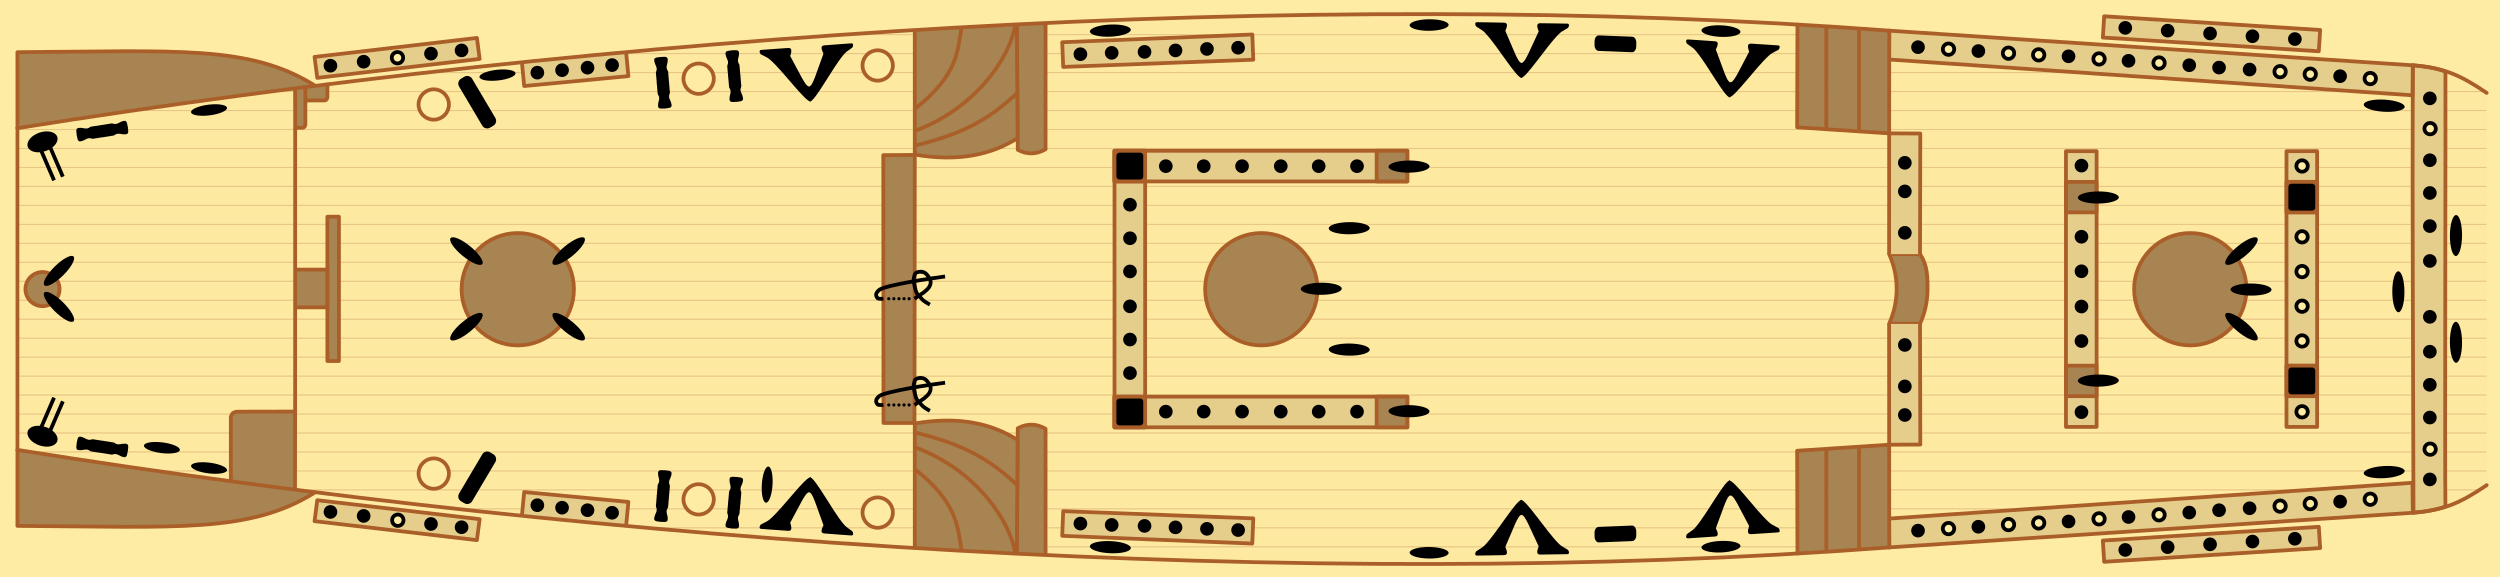
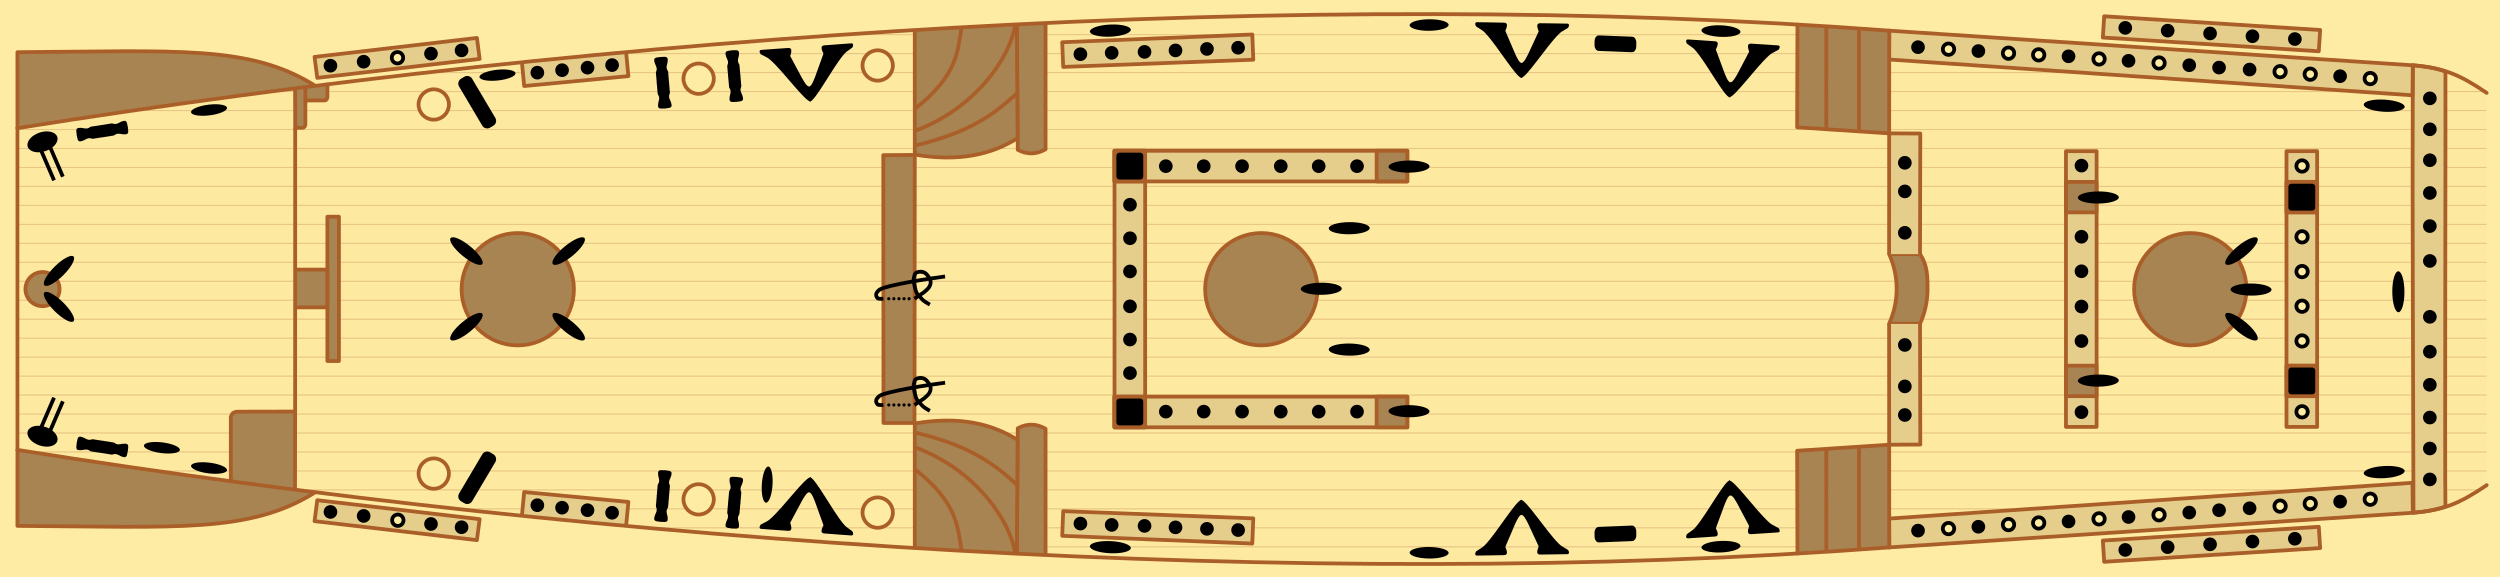
<svg xmlns="http://www.w3.org/2000/svg" xmlns:ns2="https://github.com/jolaf/rigging" xmlns:xlink="http://www.w3.org/1999/xlink" viewBox="1 -24 659 152" version="1.1" id="svg1" height="100%" width="100%">
  <style id="style1">
    /*  */
    #background, #pinhole, #pipe {
      fill: #ffeca4;
    }

    #drawing, #wood g {
      color: #aa5f28;
    }

    #wood g {
      opacity: 0.3;
    }

    .solid {
      fill: #a78452;
    }

    .rail {
      fill: #e5cd8c;
    }
    /*  */
  </style>
  <defs id="defs1">
    <pattern patternUnits="userSpaceOnUse" viewBox="0,0,100,100" height="5" width="5" id="wood">
      <g fill="currentColor" id="g13364">
        <rect id="rect1431" height="5" width="100" y="0" x="0" />
        <rect style="opacity:0.1" x="0" y="5" width="100" height="95" id="rect3597" />
      </g>
    </pattern>
    <rect style="fill:currentColor" id="deckMask" width="220.711" height="146.642" x="277.269" y="-0.809" />
    <g style="stroke:currentColor" id="mastMask">
      <path d="m 425.113,59.525 c 26.5,26.5 26.5,26.5 26.5,26.5 z" id="path89" />
      <path d="m 451.613,59.525 c -26.5,26.5 -26.5,26.5 -26.5,26.5 z" id="path91" />
    </g>
    <circle style="fill:#ffeca4;stroke:currentColor" id="pipe" cx="160.871" cy="398.091" r="4" />
    <circle class="aura" transform="rotate(-8.297298)" style="fill:currentColor" cx="567.539" cy="28.152" r="1.8" id="pin" />
    <circle r="1.5" cy="138.775" cx="607.213" id="pinhole" transform="rotate(-8.297298)" style="fill:#ffeca4;stroke:currentColor" />
    <ellipse class="aura" style="fill:currentColor" cx="3.721" cy="-575.374" rx="1.6" ry="5.4" id="cleat" transform="rotate(89.50973)" />
    <rect class="aura" style="fill:currentColor" id="lcleat" width="4" height="15" x="396.501" y="72.319" ry="1.5" />
    <g class="aura" style="fill:currentColor" id="xcleat">
      <path class="aura" id="quarterXcleat" d="m 42.185,13.735 c 0,0 -0.026,-2.039 -0.002,-2.905 0.159,-0.415 0.29,-0.647 0.302,-0.946 C 42.517,9.123 42.079,8.693 42.019,7.767 41.966,6.953 42.308,6.833 43.89,6.842 v 6.893 z" />
      <use transform="matrix(-1,0,0,1,87.6,0)" xlink:href="#quarterXcleat" id="use5194" />
      <use transform="matrix(1,0,0,-1,0,27.3)" xlink:href="#quarterXcleat" id="use5196" />
      <use id="use5198" xlink:href="#quarterXcleat" transform="rotate(180,43.8,13.65)" />
    </g>
    <g class="aura" style="fill:currentColor" id="kevel">
      <path id="halfKevel" d="m 426.56,44.452 c 0.605,1.201 1.081,2.305 1.819,2.399 v 3.896 c -1.297,0.164 -6.502,-8.282 -9.737,-11.618 -0.74,-0.763 -0.818,-0.717 -2.433,-1.725 -0.222,-0.138 -0.607,-1.137 0.142,-1.153 2.121,-0.047 4.926,0.037 7.099,0.007 1.56,-0.021 0.44,1.911 0.425,2.168" />
      <use xlink:href="#halfKevel" transform="matrix(-1,0,0,1,856.54,0)" id="use13994" />
    </g>
    <rect ry="0.8" rx="0.8" style="fill:currentColor" class="aura" y="40.706" x="287.157" height="7.08" width="7.08" id="fist" />
    <g style="fill:currentColor" id="tackle" class="aura">
      <path d="m 633.919,129.817 0.918,0.396 -3.977,9.219 -0.918,-0.396 z" id="halfTackle" />
      <use xlink:href="#halfTackle" id="use12488" transform="translate(-2.328125,-0.96875)" />
      <ellipse id="ellipse12490" cx="-640.376" cy="-70.366" rx="4.104" ry="2.557" transform="matrix(-0.9469348,-0.3214258,-0.3214258,0.9469348,0,0)" />
    </g>
    <g style="fill:currentColor" id="knot" class="aura">
      <g id="g12499" style="fill-opacity:0">
        <rect id="rect12493" width="11.369" height="3.748" x="662.206" y="352.485" />
        <rect id="rect12495" width="3.123" height="7.121" x="670.878" y="349.127" />
        <rect id="rect12497" width="1.811" height="6.996" x="673.189" y="349.877" />
      </g>
      <path id="path12501" d="m 678.691,349.364 c -2.013,0.246 -5.879,0.818 -9.482,1.479 -1.802,0.33 -3.537,0.682 -4.945,1.029 -1.408,0.347 -2.446,0.644 -3.053,1.043 l -0.018,0.012 -0.016,0.014 c -0.479,0.375 -0.88,0.793 -1.043,1.336 -0.163,0.543 0.01,1.177 0.482,1.674 l 0.031,0.033 0.035,0.025 c 0.22,0.163 0.398,0.178 0.588,0.205 0.19,0.027 0.386,0.035 0.57,0.037 0.368,0.005 0.691,-0.019 0.691,-0.019 l -0.076,-0.998 c 0,0 -0.288,0.022 -0.604,0.018 -0.158,-0.002 -0.32,-0.01 -0.441,-0.027 -0.081,-0.011 -0.077,-0.012 -0.09,-0.014 -0.241,-0.274 -0.291,-0.445 -0.23,-0.646 0.064,-0.214 0.307,-0.516 0.688,-0.818 0.306,-0.197 1.359,-0.564 2.725,-0.9 1.375,-0.339 3.095,-0.689 4.885,-1.018 3.58,-0.656 7.443,-1.228 9.424,-1.471 z" />
      <path id="path12503" d="m 672.419,348.098 c -0.465,-0.022 -0.923,0.066 -1.311,0.229 -0.408,0.171 -0.686,0.499 -0.809,0.811 -0.122,0.312 -0.151,0.585 -0.234,0.865 -0.144,0.483 -0.088,1.007 -0.01,1.543 0.078,0.536 0.2,1.065 0.285,1.428 0.17,0.724 0.285,1.148 0.66,1.758 0.024,0.038 0.07,0.067 0.096,0.105 -0.209,0.132 -0.688,0.469 -0.688,0.469 l 0.521,0.854 c 0,0 0.573,-0.406 0.85,-0.58 0.302,0.324 0.563,0.688 0.873,0.947 0.652,0.547 1.848,1.191 1.848,1.191 l 0.482,-0.877 c 0,0 -1.221,-0.689 -1.688,-1.08 -0.256,-0.214 -0.442,-0.485 -0.691,-0.746 0.434,-0.293 0.655,-0.394 0.979,-0.668 0.496,-0.421 1.126,-0.912 1.475,-1.568 0.289,-0.544 0.46,-1.089 0.369,-1.754 -0.061,-0.444 -0.291,-0.879 -0.586,-1.33 -0.295,-0.451 -0.648,-0.883 -1.068,-1.164 -0.415,-0.278 -0.888,-0.41 -1.354,-0.432 z m -0.924,1.15 c 0.448,-0.188 1.275,-0.186 1.721,0.111 0.218,0.146 0.544,0.506 0.789,0.881 0.245,0.374 0.415,0.798 0.432,0.918 0.063,0.463 -0.011,0.678 -0.262,1.15 -0.191,0.359 -0.738,0.847 -1.24,1.273 -0.288,0.245 -0.563,0.39 -1.016,0.693 -0.014,-0.022 -0.051,-0.047 -0.064,-0.068 -0.323,-0.525 -0.37,-0.744 -0.539,-1.463 -0.084,-0.359 -0.2,-0.864 -0.27,-1.344 -0.07,-0.48 -0.071,-0.953 -0.023,-1.113 0.108,-0.363 0.153,-0.643 0.209,-0.785 0.056,-0.142 0.06,-0.168 0.264,-0.254 z" />
      <g id="g12508">
        <circle r="0.426" cy="355.732" cx="663.915" id="knotDot" />
        <use xlink:href="#knotDot" id="use12506" transform="translate(1.34)" />
        <use transform="translate(2.68)" id="use12801" xlink:href="#knotDot" />
        <use xlink:href="#knotDot" id="use12803" transform="translate(4.02)" />
        <use transform="translate(5.36)" id="use12805" xlink:href="#knotDot" />
      </g>
    </g>
  </defs>
  <g id="layer1">
    <g id="background" style="fill:#ffeca4">
      <rect y="-140" x="-20" height="370" width="720" id="rect6803" />
    </g>
  </g>
  <g id="layer2">
    <g style="color:#aa5f28;fill:none;stroke:currentColor" id="drawing">
      <path id="path15444" style="fill:url(#wood);stroke:none" d="m 656.485,0.485 c -6.981,-4.721 -11.28,-6.631 -19.468,-7.271 L 499.005,-15.916 C 345.366,-27.57 160.19,-14.932 5.599,9.788 v 84.791 c 154.591,24.719 339.767,37.357 493.406,25.703 l 138.012,-9.13 c 8.188,-0.64 12.488,-2.549 19.468,-7.271" />
      <path style="stroke-linejoin:round" d="m 645.621,-5.151 c -3.61,-1.336 -8.605,-1.635 -8.605,-1.635 -0.16,38.87 0.115,82.335 0.176,117.905 0,0 3.932,-0.108 8.424,-1.564 -0.182,-8.555 0.077,-111.18 0.004,-114.706 -9e-5,0 -1.7e-4,0 -2.6e-4,0" id="path4294" class="rail" />
      <rect style="stroke-linejoin:round" id="rect6475" width="8.08" height="72.673" x="603.718" y="15.852" class="rail" />
      <circle id="path4330" cx="578.359" cy="52.238" r="14.805" class="solid" />
      <rect class="rail" y="15.852" x="545.586" height="72.673" width="8.08" id="rect6856" style="fill:#e5cd8c;stroke-linejoin:round" />
      <path class="solid" d="m 507.125,61.323 c 1.304,-2.875 1.979,-5.997 1.979,-9.164 10e-6,-3.167 -0.013,-6.268 -1.989,-9.164 h -8.138 c 1.304,2.875 1.979,5.997 1.979,9.164 0,3.167 -0.675,6.288 -1.979,9.164 l 8.147,-3e-5" id="path4211" style="stroke-linecap:round;stroke-linejoin:round" />
      <circle r="14.805" cy="52.238" cx="333.481" id="circle327" class="solid " />
      <path style="fill:#e5cd8c;stroke-width:1;stroke-linejoin:round" id="path4336" d="m 302.86,88.632 c 0,0 -8.075,0 -8.075,0 0,0 0,-72.888 0,-72.888 0,0 8.075,0 8.075,0 0,0 0,72.888 0,72.888" class="rail" />
      <path style="stroke-linejoin:round" id="path4060" d="m 242.138,16.839 c 0,0 -8.306,0.069 -8.306,0.069 -0.004,16.806 0.062,53.776 0.058,70.582 0,0 8.168,0 8.168,0 0.004,-16.806 0.076,-53.845 0.08,-70.651 0,0 0,-5e-5 0,-5e-5" class="solid" />
      <circle id="circle329" cx="137.481" cy="52.238" r="14.805" class="solid" />
      <rect style="stroke-linejoin:round" id="rect4322" width="3.041" height="38.031" x="87.298" y="33.13" class="solid" />
      <path id="rect4317" d="m 78.789,47.072 h 8.482 v 9.949 h -8.482" class="solid" style="fill:#a78452" />
      <path style="stroke-linecap:round;stroke-linejoin:round" id="path4887" d="m 87.327,-1.708 -0.031,3.419 c -0.175,0.713 -0.438,0.672 -0.685,0.766 l -5.121,0.009 0.005,6.425 c -0.175,0.713 -0.438,0.672 -0.685,0.766 l -1.999,0.035 -0.023,-10.387" class="solid" />
      <path id="path5796" d="M 81.491,2.486 V -1.077" style="stroke-linejoin:round" />
      <path id="path4304" d="m 78.795,84.486 0.017,-74.774" />
      <path style="stroke-linecap:round;stroke-linejoin:round" id="path4412" d="M 61.845,102.711 V 85.897 c 0.389,-1.278 0.973,-1.205 1.523,-1.374 l 15.427,-0.037 -0.025,20.438" class="solid" />
      <circle id="circle4314" cx="12.204" cy="52.207" r="4.495" class="solid" />
      <path style="stroke-width:0.991;stroke-linecap:round" d="M 5.599,9.788 V 94.592" id="path4069" />
      <g id="portDrawing">
        <path style="stroke-linejoin:round" d="m 499.005,-15.916 138.012,9.13 -0.082,7.903 -137.973,-9.434 0.044,-7.599" id="rect4158" class="rail" />
        <rect transform="matrix(0.997985,0.063452,-0.063107,0.998007,-36.91926,-388.2302)" y="330.176" x="614.658" height="5.615" width="57.042" id="rect4272" style="fill-rule:evenodd;stroke-width:1.002;stroke-linecap:round;stroke-linejoin:round;stroke-miterlimit:0" class="rail" />
        <rect id="rect6450" width="8.08" height="8.08" x="603.718" y="23.93" style="fill:currentColor;stroke-width:1;stroke-linejoin:round" />
        <rect style="fill:#a78452;stroke-width:1;stroke-linejoin:round" y="23.952" x="545.604" height="8.033" width="8.033" id="rect4212" class="solid" />
        <path style="stroke-linejoin:round" d="m 498.969,42.996 c 0,0 0.013,-31.846 0.013,-31.846 0,0 8.206,0.049 8.206,0.049 0,0 -0.072,31.797 -0.072,31.797" id="path4201" class="rail" />
        <g id="g4442">
          <path class="solid" id="path4436" d="m 474.81,-17.515 -0.083,27.074 24.254,1.59 0.023,-27.065" style="fill-rule:evenodd;stroke-linecap:round;stroke-linejoin:round" />
          <path id="path4438" d="m 491.034,11.003 c 0,0 0,-27.13 0,-27.13" />
          <path id="path4440" d="m 482.413,10.058 c 0,0 0.006,-26.716 0.006,-26.716" />
        </g>
        <rect style="fill:#e5cd8c;stroke-linejoin:round" id="rect4231" width="77.184" height="8.08" x="294.782" y="15.742" class="rail" />
        <rect style="fill:#a78452;stroke-linejoin:round" id="rect4227" width="8.08" height="8.08" x="363.884" y="15.74" class="solid" />
        <rect y="15.74" x="294.785" height="8.08" width="8.08" id="rect6858" style="fill:currentColor;stroke-linejoin:round" />
        <path style="stroke-linecap:round;stroke-linejoin:round" d="m 281.003,-12.863 c 0,0 50.101,-2.045 50.101,-2.045 0,0 0.262,6.643 0.262,6.643 0,0 -50.107,1.907 -50.107,1.907 0,0 -0.256,-6.505 -0.256,-6.505" id="rect4238" class="rail" />
        <g style="stroke-linejoin:round" id="g2411">
          <path class="solid" d="m 269.031,-17.595 c 0,0 0.253,33.082 0.253,33.082 2.441,1.306 4.882,1.261 7.324,-0.126 0,0 0,-33.335 0,-33.335" id="path4286" />
          <path class="solid" d="m 242.135,-15.905 v 32.655 c 11.722,2.006 20.363,-0.062 27.109,-4.348 l -0.214,-29.641" id="path4302" />
          <path style="stroke-linecap:round" d="m 242.153,14.372 c 12.578,-3.001 19.671,-7.006 26.788,-13.682" id="path4300" />
          <path d="m 242.135,10.516 c 16.006,-5.945 25.097,-19.221 26.517,-28.111" id="path4298" />
          <path d="m 242.066,4.779 c 11.483,-8.995 11.331,-15.34 12.443,-21.742" id="path4296" />
        </g>
        <use x="71.491" y="-404.834" xlink:href="#pipe" id="use11168" width="100%" height="100%" />
        <use x="24.287" y="-401.346" xlink:href="#pipe" id="use11170" width="100%" height="100%" />
        <use x="-45.537" y="-394.546" xlink:href="#pipe" id="use11166" width="100%" height="100%" />
        <path id="rect4267" d="m 166.06,-10.062 c 0,0 0.583,6.126 0.583,6.126 0,0 -27.469,2.614 -27.469,2.614 0,0 -0.583,-6.126 -0.583,-6.126" style="stroke-linejoin:round" class="rail" />
        <rect style="stroke-width:1;stroke-linejoin:round" transform="matrix(0.993243,-0.1160536,0.1289005,0.9916575,0,0)" id="rect4281" width="43.093" height="5.574" x="84.382" y="0.8" ry="0" class="rail" />
        <path class="solid" id="path7423" d="M 5.599,9.788 5.592,-10.244 C 47.812,-10.501 66.827,-12.194 83.974,-1.454" style="fill-rule:evenodd;stroke-linejoin:round" />
        <path style="stroke-linecap:round" id="path4399" d="m 5.599,9.788 c 154.591,-24.72 339.767,-37.357 493.406,-25.704 m 138.012,9.13 c 8.188,0.64 12.488,2.549 19.468,7.271" />
      </g>
      <use transform="matrix(1,0,0,-1,0,104.3797)" height="100%" width="100%" y="0" x="0" id="starboardDrawing" xlink:href="#portDrawing" />
    </g>
  </g>
  <g style="display:none" id="layer3">
    <g id="deckMasks">
      <use id="use758" xlink:href="#deckMask" class="deckMask" ns2:deck="fore" x="0" y="0" width="100%" height="100%" style="color:#ffffff" transform="matrix(0.71785,0,0,1,299.4258,-20.6)" />
      <use id="use760" xlink:href="#deckMask" class="deckMask" ns2:deck="main" x="0" y="0" width="100%" height="100%" style="color:#ffffff" transform="matrix(1.0033,0,0,1,-1.1,-20.6)" />
      <use id="use668" xlink:href="#deckMask" class="deckMask" ns2:deck="stern" x="0" y="0" width="100%" height="100%" style="color:#ffffff" transform="matrix(1.23109,0,0,1,-335.8762,-20.6)" />
    </g>
  </g>
  <g id="layer4" style="display:none">
    <g style="color:#ff0000" id="mastMasks">
      <use height="100%" width="100%" id="use89" xlink:href="#mastMask" class="mastMask" ns2:mast="fore" x="140" y="-20.6" />
      <use id="use336" xlink:href="#mastMask" class="mastMask" ns2:mast="main" x="-104.89" y="-20.6" width="100%" height="100%" />
      <use id="use338" xlink:href="#mastMask" class="mastMask" ns2:mast="mizzen" x="-300.966" y="-20.6" width="100%" height="100%" />
    </g>
  </g>
  <g id="layer5">
    <g id="points">
-       <g ns2:deck="fore" ns2:rail="behindFront" id="g1143" ns2:side="port">
-         <use transform="rotate(-89.09962,631.8431,-18.64428)" x="0" y="0" xlink:href="#cleat" id="use4877" width="100%" height="100%" />
-       </g>
-       <g id="g347" ns2:rail="behindFront" ns2:deck="fore" ns2:side="starboard">
-         <use transform="matrix(0.015714,0.999877,0.999877,-0.015714,640.5563,-509.1088)" height="100%" width="100%" id="use345" xlink:href="#cleat" y="0" x="0" />
-       </g>
      <g ns2:deck="fore" ns2:rail="frontRail" id="g4296" ns2:isAcross="true" ns2:side="port">
        <use transform="translate(75.84866,98.83295)" x="0" y="0" xlink:href="#pin" id="use4878" width="100%" height="100%" />
        <use transform="translate(75.84866,89.63983)" x="0" y="0" xlink:href="#pin" id="use4880" width="100%" height="100%" />
        <use transform="translate(75.84866,80.91451)" x="0" y="0" xlink:href="#pin" id="use4882" width="100%" height="100%" />
-         <use transform="translate(75.84862,72.28295)" x="0" y="0" xlink:href="#pin" id="use4886" width="100%" height="100%" />
-         <use transform="translate(20.70035,-39.78692)" x="0" y="0" xlink:href="#pinhole" id="use4884" width="100%" height="100%" />
-         <use transform="translate(75.84862,55.97045)" x="0" y="0" xlink:href="#pin" id="use4888" width="100%" height="100%" />
+         <use transform="translate(75.84866,72.28295)" x="0" y="0" xlink:href="#pin" id="use4886" width="100%" height="100%" />
+         <use transform="translate(75.84866,64.1267)" x="0" y="0" xlink:href="#pin" id="use4884" width="100%" height="100%" />
+         <use transform="translate(75.84866,55.97045)" x="0" y="0" xlink:href="#pin" id="use4888" width="100%" height="100%" />
      </g>
      <g ns2:isAcross="true" id="g361" ns2:rail="frontRail" ns2:deck="fore" ns2:side="starboard">
        <use transform="matrix(1,0,0,-1,75.84866,5.47289)" height="100%" width="100%" id="use349" xlink:href="#pin" y="0" x="0" />
        <use transform="matrix(1,0,0,-1,75.84866,14.66601)" height="100%" width="100%" id="use351" xlink:href="#pin" y="0" x="0" />
        <use transform="matrix(1,0,0,-1,75.84866,23.39133)" height="100%" width="100%" id="use353" xlink:href="#pin" y="0" x="0" />
        <use transform="matrix(1,0,0,-1,75.84862,32.02289)" height="100%" width="100%" id="use355" xlink:href="#pin" y="0" x="0" />
-         <use transform="matrix(1,0,0,-1,20.70035,144.0928)" height="100%" width="100%" id="use357" xlink:href="#pinhole" y="0" x="0" />
+         <use transform="matrix(1,0,0,-1,75.84862,40.17914)" height="100%" width="100%" id="use357" xlink:href="#pin" y="0" x="0" />
        <use transform="matrix(1,0,0,-1,75.84862,48.33539)" height="100%" width="100%" id="use359" xlink:href="#pin" y="0" x="0" />
      </g>
      <g id="g826" ns2:rail="onDeckFront" ns2:deck="fore" ns2:side="port">
        <use transform="rotate(3.785765,525.8314,819.6382)" x="0" y="0" xlink:href="#cleat" id="use4869" width="100%" height="100%" />
      </g>
      <g id="g4125" ns2:rail="onDeckFront" ns2:side="center" ns2:deck="fore">
        <use transform="rotate(90.24104,577.353,54.64535)" height="100%" width="100%" id="use4123" xlink:href="#cleat" y="0" x="0" />
      </g>
      <g ns2:deck="fore" ns2:rail="onDeckFront" id="g365" ns2:side="starboard">
        <use transform="matrix(0.997818,-0.066026,-0.066026,-0.997818,55.26471,137.2361)" height="100%" width="100%" id="use363" xlink:href="#cleat" y="0" x="0" />
      </g>
      <g ns2:deck="fore" ns2:rail="sideRail" id="g4304" ns2:side="port">
        <use transform="rotate(3.868454,-92.7702,-907.3731)" x="0" y="0" xlink:href="#pin" id="use4842" width="100%" height="100%" />
        <use transform="rotate(3.868454,1466.888,-1553.783)" x="0" y="0" xlink:href="#pinhole" id="use4838" width="100%" height="100%" />
        <use transform="rotate(3.868454,-99.96312,-671.3174)" x="0" y="0" xlink:href="#pin" id="use4840" width="100%" height="100%" />
        <use transform="rotate(3.868454,1459.176,-1319.113)" x="0" y="0" xlink:href="#pinhole" id="use4836" width="100%" height="100%" />
        <use transform="rotate(3.868454,1456.696,-1201.136)" x="0" y="0" xlink:href="#pinhole" id="use4834" width="100%" height="100%" />
        <use transform="rotate(3.868454,-108.5725,-318.7246)" x="0" y="0" xlink:href="#pin" id="use4832" width="100%" height="100%" />
        <use transform="rotate(3.868454,1448.685,-965.0252)" x="0" y="0" xlink:href="#pinhole" id="use4830" width="100%" height="100%" />
        <use transform="rotate(3.868454,-118.2131,-83.96187)" x="0" y="0" xlink:href="#pin" id="use4828" width="100%" height="100%" />
        <use transform="rotate(3.868454,1440.792,-730.3631)" x="0" y="0" xlink:href="#pinhole" id="use4826" width="100%" height="100%" />
        <use transform="rotate(3.868454,-127.5393,153.5277)" x="0" y="0" xlink:href="#pin" id="use4824" width="100%" height="100%" />
        <use transform="rotate(3.868454,-132.7446,270.2065)" x="0" y="0" xlink:href="#pin" id="use4822" width="100%" height="100%" />
        <use transform="rotate(3.868454,-136.3844,389.6254)" x="0" y="0" xlink:href="#pin" id="use4820" width="100%" height="100%" />
        <use transform="rotate(3.868454,1422.843,-256.7695)" x="0" y="0" xlink:href="#pinhole" id="use4816" width="100%" height="100%" />
        <use transform="rotate(3.868454,1417.016,-138.7774)" x="0" y="0" xlink:href="#pinhole" id="use4818" width="100%" height="100%" />
        <use transform="rotate(3.868454,-150.431,743.7496)" x="0" y="0" xlink:href="#pin" id="use4814" width="100%" height="100%" />
        <use transform="rotate(3.868454,1407.834,96.0115)" x="0" y="0" xlink:href="#pinhole" id="use4812" width="100%" height="100%" />
      </g>
      <g id="g399" ns2:rail="sideRail" ns2:deck="fore" ns2:side="starboard">
        <use transform="matrix(0.997722,-0.067466,-0.067466,-0.997722,-61.42814,100.1132)" height="100%" width="100%" id="use367" xlink:href="#pin" y="0" x="0" />
        <use transform="matrix(0.997722,-0.067466,-0.067466,-0.997722,-101.4873,206.8092)" height="100%" width="100%" id="use369" xlink:href="#pinhole" y="0" x="0" />
        <use transform="matrix(0.997722,-0.067466,-0.067466,-0.997722,-45.51876,99.09042)" height="100%" width="100%" id="use371" xlink:href="#pin" y="0" x="0" />
        <use transform="matrix(0.997722,-0.067466,-0.067466,-0.997722,-85.67257,205.7545)" height="100%" width="100%" id="use373" xlink:href="#pinhole" y="0" x="0" />
        <use transform="matrix(0.997722,-0.067466,-0.067466,-0.997722,-77.71882,205.3186)" height="100%" width="100%" id="use375" xlink:href="#pinhole" y="0" x="0" />
        <use transform="matrix(0.997722,-0.067466,-0.067466,-0.997722,-21.75033,97.70667)" height="100%" width="100%" id="use377" xlink:href="#pin" y="0" x="0" />
        <use transform="matrix(0.997722,-0.067466,-0.067466,-0.997722,-61.80757,204.2404)" height="100%" width="100%" id="use379" xlink:href="#pinhole" y="0" x="0" />
        <use transform="matrix(0.997722,-0.067466,-0.067466,-0.997722,-5.933765,96.52167)" height="100%" width="100%" id="use381" xlink:href="#pin" y="0" x="0" />
        <use transform="matrix(0.997722,-0.067466,-0.067466,-0.997722,-45.99382,203.1736)" height="100%" width="100%" id="use383" xlink:href="#pinhole" y="0" x="0" />
        <use transform="matrix(0.997722,-0.067466,-0.067466,-0.997722,10.06748,95.35167)" height="100%" width="100%" id="use385" xlink:href="#pin" y="0" x="0" />
        <use transform="matrix(0.997722,-0.067466,-0.067466,-0.997722,17.92749,94.73479)" height="100%" width="100%" id="use387" xlink:href="#pin" y="0" x="0" />
        <use transform="matrix(0.997722,-0.067466,-0.067466,-0.997722,25.97592,94.21729)" height="100%" width="100%" id="use389" xlink:href="#pin" y="0" x="0" />
        <use transform="matrix(0.997722,-0.067466,-0.067466,-0.997722,-14.08319,200.8842)" height="100%" width="100%" id="use391" xlink:href="#pinhole" y="0" x="0" />
        <use transform="matrix(0.997722,-0.067466,-0.067466,-0.997722,-6.136005,200.2223)" height="100%" width="100%" id="use393" xlink:href="#pinhole" y="0" x="0" />
        <use transform="matrix(0.997722,-0.067466,-0.067466,-0.997722,49.8353,92.46323)" height="100%" width="100%" id="use395" xlink:href="#pin" y="0" x="0" />
        <use transform="matrix(0.997722,-0.067466,-0.067466,-0.997722,9.683369,199.0683)" height="100%" width="100%" id="use397" xlink:href="#pinhole" y="0" x="0" />
      </g>
      <g id="g5102" ns2:deck="fore" ns2:rail="shroudsRail" ns2:side="port">
        <use transform="rotate(3.769456,-4.664136,-102.7973)" x="0" y="0" xlink:href="#pin" id="use4845" width="100%" height="100%" />
        <use transform="rotate(3.769456,-10.26693,67.38591)" x="0" y="0" xlink:href="#pin" id="use4847" width="100%" height="100%" />
        <use transform="rotate(3.769456,-15.86972,237.569)" x="0" y="0" xlink:href="#pin" id="use4849" width="100%" height="100%" />
        <use transform="rotate(3.769456,-21.47206,407.7377)" x="0" y="0" xlink:href="#pin" id="use4851" width="100%" height="100%" />
        <use transform="rotate(3.769456,-27.07484,577.9207)" x="0" y="0" xlink:href="#pin" id="use4853" width="100%" height="100%" />
      </g>
      <g ns2:rail="shroudsRail" ns2:deck="fore" id="g412" ns2:side="starboard">
        <use transform="matrix(0.997837,-0.065742,-0.065742,-0.997837,-6.768192,104.2215)" height="100%" width="100%" id="use401" xlink:href="#pin" y="0" x="0" />
        <use transform="matrix(0.997837,-0.065742,-0.065742,-0.997837,4.407888,103.4852)" height="100%" width="100%" id="use403" xlink:href="#pin" y="0" x="0" />
        <use transform="matrix(0.997837,-0.065742,-0.065742,-0.997837,15.58396,102.7488)" height="100%" width="100%" id="use406" xlink:href="#pin" y="0" x="0" />
        <use transform="matrix(0.997837,-0.065742,-0.065742,-0.997837,26.75908,102.0126)" height="100%" width="100%" id="use408" xlink:href="#pin" y="0" x="0" />
        <use transform="matrix(0.997837,-0.065742,-0.065742,-0.997837,37.93515,101.2762)" height="100%" width="100%" id="use410" xlink:href="#pin" y="0" x="0" />
      </g>
      <g id="g5002" ns2:side="port">
        <use transform="translate(-13.0608,-2.106348)" height="100%" width="100%" id="use4991" xlink:href="#pinhole" y="0" x="0" />
        <use transform="translate(-13.0608,-11.2663)" height="100%" width="100%" id="use4989" xlink:href="#pinhole" y="0" x="0" />
        <use transform="translate(-13.0608,-29.93838)" height="100%" width="100%" id="use4987" xlink:href="#pinhole" y="0" x="0" />
      </g>
      <g id="g424" ns2:side="starboard">
        <use transform="matrix(1,0,0,-1,-13.0608,106.4122)" x="0" y="0" xlink:href="#pinhole" id="use418" width="100%" height="100%" />
        <use transform="matrix(1,0,0,-1,-13.0608,115.5721)" x="0" y="0" xlink:href="#pinhole" id="use420" width="100%" height="100%" />
        <use transform="matrix(1,0,0,-1,-13.0608,134.2442)" x="0" y="0" xlink:href="#pinhole" id="use422" width="100%" height="100%" />
      </g>
      <g ns2:deck="fore" ns2:rail="frontFists" id="g1149" ns2:side="port">
        <use transform="translate(317.0558,-16.26888)" height="100%" width="100%" id="use10664" xlink:href="#fist" y="0" x="0" />
      </g>
      <g id="g416" ns2:rail="frontFists" ns2:deck="fore" ns2:side="starboard">
        <use transform="translate(317.0558,32.16862)" x="0" y="0" xlink:href="#fist" id="use414" width="100%" height="100%" />
      </g>
      <g id="g1383" ns2:rail="atMastFront" ns2:deck="fore" ns2:side="port">
        <use transform="matrix(0.766927,-0.641734,-0.641734,-0.766927,149.8073,410.5093)" x="0" y="0" xlink:href="#cleat" id="use1381" width="100%" height="100%" />
      </g>
      <g ns2:deck="fore" ns2:rail="atMastFront" ns2:side="center" id="g1173">
        <use transform="rotate(0.8713881,-2934.841,1273.955)" x="0" y="0" xlink:href="#cleat" id="use4860" width="100%" height="100%" />
      </g>
      <g ns2:deck="fore" ns2:rail="atMastFront" id="g428" ns2:side="starboard">
        <use transform="rotate(39.92125,496.4486,53.13481)" height="100%" width="100%" id="use426" xlink:href="#cleat" y="0" x="0" />
      </g>
      <g ns2:deck="fore" ns2:rail="behindMastRail" id="g4334" ns2:isAcross="true" ns2:side="port">
        <use transform="translate(-15.98494,101.5517)" x="0" y="0" xlink:href="#pin" id="use4920" width="100%" height="100%" />
        <use transform="translate(-15.98494,92.45232)" x="0" y="0" xlink:href="#pin" id="use4922" width="100%" height="100%" />
        <use transform="translate(-15.98494,73.70326)" x="0" y="0" xlink:href="#pin" id="use4924" width="100%" height="100%" />
      </g>
      <g ns2:isAcross="true" id="g436" ns2:rail="behindMastRail" ns2:deck="fore" ns2:side="starboard">
        <use transform="matrix(1,0,0,-1,-15.98494,2.75414)" height="100%" width="100%" id="use430" xlink:href="#pin" y="0" x="0" />
        <use transform="matrix(1,0,0,-1,-15.98494,11.85352)" height="100%" width="100%" id="use432" xlink:href="#pin" y="0" x="0" />
        <use transform="matrix(1,0,0,-1,-15.98494,30.60258)" height="100%" width="100%" id="use434" xlink:href="#pin" y="0" x="0" />
      </g>
      <g id="g4131" ns2:rail="backPillars" ns2:deck="fore" ns2:side="port">
        <use height="100%" width="100%" y="0" x="0" transform="rotate(0.03827358,-43238.598,-31826.025)" id="use374" xlink:href="#cleat" />
      </g>
      <g ns2:deck="fore" ns2:side="starboard" ns2:rail="backPillars" id="g1179">
        <use x="0" y="0" xlink:href="#cleat" id="use4857" width="100%" height="100%" transform="rotate(0.03827358,-115491.83,-31800.115)" />
      </g>
      <g ns2:deck="fore" ns2:rail="backRail" id="g4384" ns2:isAcross="true" ns2:side="port">
        <use transform="translate(-62.54551,91.41639)" x="0" y="0" xlink:href="#pin" id="use4905" width="100%" height="100%" />
        <use transform="translate(-62.54551,80.49827)" x="0" y="0" xlink:href="#pin" id="use4907" width="100%" height="100%" />
        <use transform="translate(-62.54551,72.95795)" x="0" y="0" xlink:href="#pin" id="use4909" width="100%" height="100%" />
      </g>
      <g ns2:isAcross="true" id="g444" ns2:rail="backRail" ns2:deck="fore" ns2:side="starboard">
        <use transform="matrix(1,0,0,-1,-62.54551,12.88945)" height="100%" width="100%" id="use438" xlink:href="#pin" y="0" x="0" />
        <use transform="matrix(1,0,0,-1,-62.54551,23.80757)" height="100%" width="100%" id="use440" xlink:href="#pin" y="0" x="0" />
        <use transform="matrix(1,0,0,-1,-62.54551,31.34789)" height="100%" width="100%" id="use442" xlink:href="#pin" y="0" x="0" />
      </g>
      <g ns2:deck="main" ns2:rail="bulwark" id="g4357" ns2:side="port">
        <use transform="matrix(0.950737,0,0,0.950737,-169.3192,-16.25863)" x="0" y="0" xlink:href="#cleat" id="use4933" width="100%" height="100%" />
        <use transform="rotate(0.8999815,3866.43,-1648.031)" x="0" y="0" xlink:href="#kevel" id="use4825" width="100%" height="100%" />
        <use transform="matrix(-0.01972,1.022046,-0.732813,-0.029126,493.1735,-417.4143)" x="0" y="0" xlink:href="#lcleat" id="use4944" width="100%" height="100%" />
        <use transform="matrix(0.950387,0.048001,-0.048001,0.950387,-92.25053,-42.27918)" x="0" y="0" xlink:href="#cleat" id="use4918" width="100%" height="100%" />
        <use transform="rotate(3.768481,1188.789,460.959)" x="0" y="0" xlink:href="#kevel" id="use4823" width="100%" height="100%" />
      </g>
      <g id="g456" ns2:rail="bulwark" ns2:deck="main" ns2:side="starboard">
        <use transform="matrix(0.950737,0,0,-0.950737,-169.3192,120.5645)" height="100%" width="100%" id="use446" xlink:href="#cleat" y="0" x="0" />
        <use transform="matrix(0.999877,-0.015707,-0.015707,-0.999877,-25.41287,165.2374)" height="100%" width="100%" id="use448" xlink:href="#kevel" y="0" x="0" />
        <use transform="matrix(-0.01972,-1.022046,-0.732813,0.029126,493.1735,521.7201)" height="100%" width="100%" id="use450" xlink:href="#lcleat" y="0" x="0" />
        <use transform="matrix(0.950387,-0.048001,-0.048001,-0.950387,-92.25053,146.585)" height="100%" width="100%" id="use452" xlink:href="#cleat" y="0" x="0" />
        <use transform="matrix(0.997838,-0.065725,-0.065725,-0.997838,32.86614,181.4422)" height="100%" width="100%" id="use454" xlink:href="#kevel" y="0" x="0" />
      </g>
      <g ns2:deck="main" ns2:rail="frontPillars" id="g1161" ns2:side="port">
        <use transform="translate(-202.962,21.1146)" x="0" y="0" xlink:href="#cleat" id="use4893" width="100%" height="100%" />
      </g>
      <g id="g460" ns2:rail="frontPillars" ns2:deck="main" ns2:side="starboard">
        <use transform="matrix(1,0,0,-1,-202.962,83.19124)" height="100%" width="100%" id="use458" xlink:href="#cleat" y="0" x="0" />
      </g>
      <g ns2:deck="main" ns2:rail="onDeckFront" id="g1164" ns2:side="port">
        <use transform="translate(-218.7304,37.3576)" x="0" y="0" xlink:href="#cleat" id="use4897" width="100%" height="100%" />
      </g>
      <g id="g464" ns2:rail="onDeckFront" ns2:deck="main" ns2:side="starboard">
        <use transform="matrix(1,0,0,-1,-218.7304,66.94823)" height="100%" width="100%" id="use462" xlink:href="#cleat" y="0" x="0" />
      </g>
      <g ns2:deck="main" ns2:rail="atMastFront" ns2:side="center" id="g1194">
        <use transform="rotate(180,462.3346,25.45869)" x="0" y="0" xlink:href="#cleat" id="use4911" width="100%" height="100%" />
      </g>
      <g ns2:deck="main" ns2:rail="sideMastRail" id="g4366" ns2:side="port">
        <use transform="translate(-257.3499,73.84574)" x="0" y="0" xlink:href="#pin" id="use4789" width="100%" height="100%" />
        <use transform="translate(-247.3499,73.84574)" x="0" y="0" xlink:href="#pin" id="use4791" width="100%" height="100%" />
        <use transform="translate(-237.2509,73.84574)" x="0" y="0" xlink:href="#pin" id="use4793" width="100%" height="100%" />
        <use transform="translate(-227.0499,73.84574)" x="0" y="0" xlink:href="#pin" id="use4795" width="100%" height="100%" />
        <use transform="translate(-217.0499,73.84574)" x="0" y="0" xlink:href="#pin" id="use4799" width="100%" height="100%" />
        <use transform="translate(-206.9509,73.84574)" x="0" y="0" xlink:href="#pin" id="use4801" width="100%" height="100%" />
      </g>
      <g id="g478" ns2:rail="sideMastRail" ns2:deck="main" ns2:side="starboard">
        <use transform="matrix(1,0,0,-1,-257.3499,30.4601)" height="100%" width="100%" id="use466" xlink:href="#pin" y="0" x="0" />
        <use transform="matrix(1,0,0,-1,-247.3499,30.4601)" height="100%" width="100%" id="use468" xlink:href="#pin" y="0" x="0" />
        <use transform="matrix(1,0,0,-1,-237.2509,30.4601)" height="100%" width="100%" id="use470" xlink:href="#pin" y="0" x="0" />
        <use transform="matrix(1,0,0,-1,-227.0499,30.4601)" height="100%" width="100%" id="use472" xlink:href="#pin" y="0" x="0" />
        <use transform="matrix(1,0,0,-1,-217.0499,30.4601)" height="100%" width="100%" id="use474" xlink:href="#pin" y="0" x="0" />
        <use transform="matrix(1,0,0,-1,-206.9509,30.4601)" height="100%" width="100%" id="use476" xlink:href="#pin" y="0" x="0" />
      </g>
      <g id="g6436" ns2:deck="main" ns2:rail="backFists" ns2:side="port">
        <use transform="translate(8.123309,-24.46354)" x="0" y="0" xlink:href="#fist" id="use9904" width="100%" height="100%" />
      </g>
      <g id="g482" ns2:rail="backFists" ns2:deck="main" ns2:side="starboard">
        <use transform="matrix(1,0,0,-1,8.123309,128.8421)" height="100%" width="100%" id="use480" xlink:href="#fist" y="0" x="0" />
      </g>
      <g ns2:deck="main" ns2:rail="behindMastRail" id="g4374" ns2:isAcross="true" ns2:side="port">
        <use transform="translate(-266.796,101.5978)" x="0" y="0" xlink:href="#pin" width="100%" height="100%" id="use11352" />
        <use transform="translate(-266.796,92.84688)" id="use11350" height="100%" width="100%" xlink:href="#pin" y="0" x="0" />
        <use transform="translate(-266.796,84.00765)" x="0" y="0" xlink:href="#pin" width="100%" height="100%" id="use11281" />
      </g>
      <g ns2:isAcross="true" id="g490" ns2:rail="behindMastRail" ns2:deck="main" ns2:side="starboard">
        <use transform="matrix(1,0,0,-1,-266.796,2.70807)" id="use484" height="100%" width="100%" xlink:href="#pin" y="0" x="0" />
        <use transform="matrix(1,0,0,-1,-266.796,11.45896)" x="0" y="0" xlink:href="#pin" width="100%" height="100%" id="use486" />
        <use transform="matrix(1,0,0,-1,-266.796,20.29819)" id="use488" height="100%" width="100%" xlink:href="#pin" y="0" x="0" />
      </g>
      <g ns2:deck="main" ns2:rail="sideRail" id="g4358" ns2:side="port">
        <use transform="rotate(-2.27742,1540.865,7008.099)" x="0" y="0" xlink:href="#pin" id="use1167" width="100%" height="100%" />
        <use transform="rotate(-2.27742,1536.087,6800.553)" x="0" y="0" xlink:href="#pin" id="use1169" width="100%" height="100%" />
        <use transform="rotate(-2.27742,1533.94,6582.564)" x="0" y="0" xlink:href="#pin" id="use1173" width="100%" height="100%" />
        <use transform="rotate(-2.27742,1528.249,6377.037)" x="0" y="0" xlink:href="#pin" id="use1171" width="100%" height="100%" />
        <use transform="rotate(-2.27742,1522.712,6168.309)" x="0" y="0" xlink:href="#pin" id="use1175" width="100%" height="100%" />
        <use transform="rotate(-2.27742,1518.726,5961.667)" x="0" y="0" xlink:href="#pin" id="use1177" width="100%" height="100%" />
      </g>
      <g id="g504" ns2:rail="sideRail" ns2:deck="main" ns2:side="starboard">
        <use transform="matrix(0.99921,0.039738,0.039738,-0.99921,-277.2701,37.5367)" height="100%" width="100%" id="use492" xlink:href="#pin" y="0" x="0" />
        <use transform="matrix(0.99921,0.039738,0.039738,-0.99921,-269.0264,37.89059)" height="100%" width="100%" id="use494" xlink:href="#pin" y="0" x="0" />
        <use transform="matrix(0.99921,0.039738,0.039738,-0.99921,-260.3656,38.14817)" height="100%" width="100%" id="use496" xlink:href="#pin" y="0" x="0" />
        <use transform="matrix(0.99921,0.039738,0.039738,-0.99921,-252.2029,38.53671)" height="100%" width="100%" id="use498" xlink:href="#pin" y="0" x="0" />
        <use transform="matrix(0.99921,0.039738,0.039738,-0.99921,-243.9128,38.92169)" height="100%" width="100%" id="use500" xlink:href="#pin" y="0" x="0" />
        <use transform="matrix(0.99921,0.039738,0.039738,-0.99921,-235.7045,39.24342)" height="100%" width="100%" id="use502" xlink:href="#pin" y="0" x="0" />
      </g>
      <g ns2:deck="main" ns2:rail="aboveRail" id="g1155" ns2:side="port">
        <use transform="rotate(-2.086543,30.15462,7725.866)" x="0" y="0" xlink:href="#cleat" id="use4885" width="100%" height="100%" />
      </g>
      <g id="g508" ns2:rail="aboveRail" ns2:deck="main" ns2:side="starboard">
        <use transform="matrix(0.999337,0.036409,0.036409,-0.999337,-281.2711,98.08612)" height="100%" width="100%" id="use506" xlink:href="#cleat" y="0" x="0" />
      </g>
      <g ns2:deck="stern" ns2:rail="bulwark" id="g4431" ns2:side="port">
        <use transform="rotate(-30.63951,122.3267,537.3113)" x="0" y="0" xlink:href="#lcleat" id="use4925" width="100%" height="100%" />
        <use transform="matrix(0.879801,-0.086775,0.086775,0.879801,-373.9829,46.79124)" height="100%" width="100%" id="use4079" xlink:href="#cleat" y="0" x="0" />
        <use transform="rotate(-4.837726,-77.7969,-1555.968)" x="0" y="0" xlink:href="#xcleat" id="use4873" width="100%" height="100%" />
        <use transform="rotate(-5.037746,-80.76236,-1708.61)" x="0" y="0" xlink:href="#xcleat" id="use4854" width="100%" height="100%" />
        <use transform="rotate(-4.173216,-337.2484,2959.269)" x="0" y="0" xlink:href="#kevel" id="use4862" width="100%" height="100%" />
      </g>
      <g ns2:deck="stern" ns2:side="starboard" ns2:rail="bulwark" id="g4331">
        <use transform="matrix(0.860391,0.509635,0.509635,-0.860391,-256.7549,-32.47303)" x="0" y="0" xlink:href="#lcleat" id="use4329" width="100%" height="100%" />
        <use transform="matrix(0.996438,0.084334,0.084334,-0.996438,130.944,116.6716)" x="0" y="0" xlink:href="#xcleat" id="use4325" width="100%" height="100%" />
        <use transform="matrix(0.996137,0.087812,0.087812,-0.996137,149.7245,118.2624)" x="0" y="0" xlink:href="#xcleat" id="use4323" width="100%" height="100%" />
        <use transform="matrix(0.04967477,-0.8826728,-0.8826728,-0.04967477,173.5832,611.5599)" height="100%" width="100%" id="use4335-5" xlink:href="#cleat" y="0" x="0" />
        <use transform="matrix(0.997349,0.072772,0.072772,-0.997349,-216.2458,121.2686)" x="0" y="0" xlink:href="#kevel" id="use4321" width="100%" height="100%" />
      </g>
      <g ns2:deck="stern" ns2:rail="atFront" ns2:side="center" id="g4276">
        <use transform="translate(-428.6322,-300.9818)" x="0" y="0" xlink:href="#knot" id="use4868" width="100%" height="100%" />
      </g>
      <g id="g346" ns2:side="starboard" ns2:rail="aboveLadder" ns2:deck="stern">
        <use transform="translate(-428.6322,-272.9818)" height="100%" width="100%" id="use344" xlink:href="#knot" y="0" x="0" />
      </g>
      <g ns2:deck="stern" ns2:rail="sideRail" id="g4420" ns2:side="port">
        <use transform="rotate(-0.9999764,3172.813,24207.497)" x="0" y="0" xlink:href="#pin" id="use1144" width="100%" height="100%" />
        <use transform="rotate(-0.9999764,3138.807,23833.761)" x="0" y="0" xlink:href="#pin" id="use1148" width="100%" height="100%" />
        <use transform="rotate(-0.9999764,3104.186,23449.084)" x="0" y="0" xlink:href="#pin" id="use1146" width="100%" height="100%" />
        <use transform="rotate(-0.9999764,3068.568,23077.618)" x="0" y="0" xlink:href="#pin" id="use1142" width="100%" height="100%" />
      </g>
      <g id="g518" ns2:rail="sideRail" ns2:deck="stern" ns2:side="starboard">
        <use transform="matrix(0.999848,0.017452,0.017452,-0.999848,-421.9891,45.26875)" height="100%" width="100%" id="use510" xlink:href="#pin" y="0" x="0" />
        <use transform="matrix(0.999848,0.017452,0.017452,-0.999848,-415.4718,45.9188)" height="100%" width="100%" id="use512" xlink:href="#pin" y="0" x="0" />
        <use transform="matrix(0.999848,0.017452,0.017452,-0.999848,-408.7636,46.58125)" height="100%" width="100%" id="use514" xlink:href="#pin" y="0" x="0" />
        <use transform="matrix(0.999848,0.017452,0.017452,-0.999848,-402.2862,47.2591)" height="100%" width="100%" id="use516" xlink:href="#pin" y="0" x="0" />
      </g>
      <g ns2:deck="stern" ns2:rail="shroudsRail" id="g4413" ns2:side="port">
        <use transform="rotate(-0.7000002,4203.337,39057.539)" x="0" y="0" xlink:href="#pin" id="use1117" width="100%" height="100%" />
        <use transform="rotate(-0.7000002,4121.681,38340.889)" x="0" y="0" xlink:href="#pin" id="use1125" width="100%" height="100%" />
        <use height="100%" width="100%" id="use4095" xlink:href="#pinhole" y="0" x="0" transform="rotate(-0.7000002,-4422.781,42182.477)" />
        <use transform="rotate(-0.7000002,3956.583,36886.801)" x="0" y="0" xlink:href="#pin" id="use1119" width="100%" height="100%" />
        <use transform="rotate(-0.7000002,3890.676,36226.636)" x="0" y="0" xlink:href="#pin" id="use1121" width="100%" height="100%" />
      </g>
      <g id="g536" ns2:rail="shroudsRail" ns2:deck="stern" ns2:side="starboard">
        <use transform="matrix(0.999925,0.012217,0.012217,-0.999925,-476.8473,49.99551)" height="100%" width="100%" id="use526" xlink:href="#pin" y="0" x="0" />
        <use transform="matrix(0.999925,0.012217,0.012217,-0.999925,-468.0981,51.04738)" height="100%" width="100%" id="use528" xlink:href="#pin" y="0" x="0" />
        <use transform="matrix(0.999925,0.012217,0.012217,-0.999925,-515.5801,155.2391)" x="0" y="0" xlink:href="#pinhole" id="use546" width="100%" height="100%" />
        <use transform="matrix(0.999925,0.012217,0.012217,-0.999925,-450.346,53.17452)" height="100%" width="100%" id="use532" xlink:href="#pin" y="0" x="0" />
        <use transform="matrix(0.999925,0.012217,0.012217,-0.999925,-442.2858,54.02971)" height="100%" width="100%" id="use534" xlink:href="#pin" y="0" x="0" />
      </g>
      <g ns2:deck="stern" ns2:rail="atMast" id="g4475" ns2:side="port">
        <use transform="rotate(-140.0788,357.5474,102.4712)" x="0" y="0" xlink:href="#cleat" id="use4831" width="100%" height="100%" />
        <use transform="matrix(0.766927,-0.641734,-0.641734,-0.766927,-291.1464,410.5093)" height="100%" width="100%" id="use1371" xlink:href="#cleat" y="0" x="0" />
      </g>
      <g id="g524" ns2:rail="atMast" ns2:deck="stern" ns2:side="starboard">
        <use transform="matrix(-0.766927,0.641734,0.641734,0.766927,566.0008,-306.2035)" height="100%" width="100%" id="use520" xlink:href="#cleat" y="0" x="0" />
        <use transform="rotate(39.92125,275.9711,-553.9181)" x="0" y="0" xlink:href="#cleat" id="use522" width="100%" height="100%" />
      </g>
      <g ns2:deck="stern" ns2:rail="poopBulwark" id="g4487" ns2:side="port">
        <use transform="matrix(1,0,0,-1,-616.8084,152.5892)" x="0" y="0" xlink:href="#tackle" id="use4859" width="100%" height="100%" />
        <use transform="rotate(81.13894,37.68737,2.854526)" x="0" y="0" xlink:href="#xcleat" id="use4910" width="100%" height="100%" />
        <use transform="matrix(0.878152,-0.102117,0.102117,0.878152,-449.0514,64.81186)" height="100%" width="100%" id="use4077" xlink:href="#cleat" y="0" x="0" />
      </g>
      <g ns2:deck="stern" ns2:side="starboard" ns2:rail="poopBulwark" id="g4343">
        <use transform="translate(-616.8084,-48.22155)" x="0" y="0" xlink:href="#tackle" id="use4341" width="100%" height="100%" />
        <use transform="matrix(0.154039,-0.988065,-0.988065,-0.154039,34.70249,139.1904)" x="0" y="0" xlink:href="#xcleat" id="use4339" width="100%" height="100%" />
        <use transform="matrix(0.878152,0.102117,0.102117,-0.878152,-461.4752,34.21309)" x="0" y="0" xlink:href="#cleat" id="use4337" width="100%" height="100%" />
        <use transform="matrix(0.878152,0.102117,0.102117,-0.878152,-449.0514,39.55581)" height="100%" width="100%" id="use4335" xlink:href="#cleat" y="0" x="0" />
      </g>
      <g ns2:deck="stern" ns2:rail="poopFlagstaff" id="g1200" ns2:ignoreDeck="true" ns2:side="port">
        <use transform="rotate(-44.18803,355.8442,711.4399)" x="0" y="0" xlink:href="#cleat" id="use4807" width="100%" height="100%" />
      </g>
      <g ns2:ignoreDeck="true" id="g540" ns2:rail="poopFlagstaff" ns2:deck="stern" ns2:side="starboard">
        <use transform="matrix(0.717056,0.697015,0.697015,-0.717056,-395.1997,-345.0208)" height="100%" width="100%" id="use538" xlink:href="#cleat" y="0" x="0" />
      </g>
    </g>
  </g>
  <g id="layer6">
    <g id="markup" />
  </g>
</svg>
